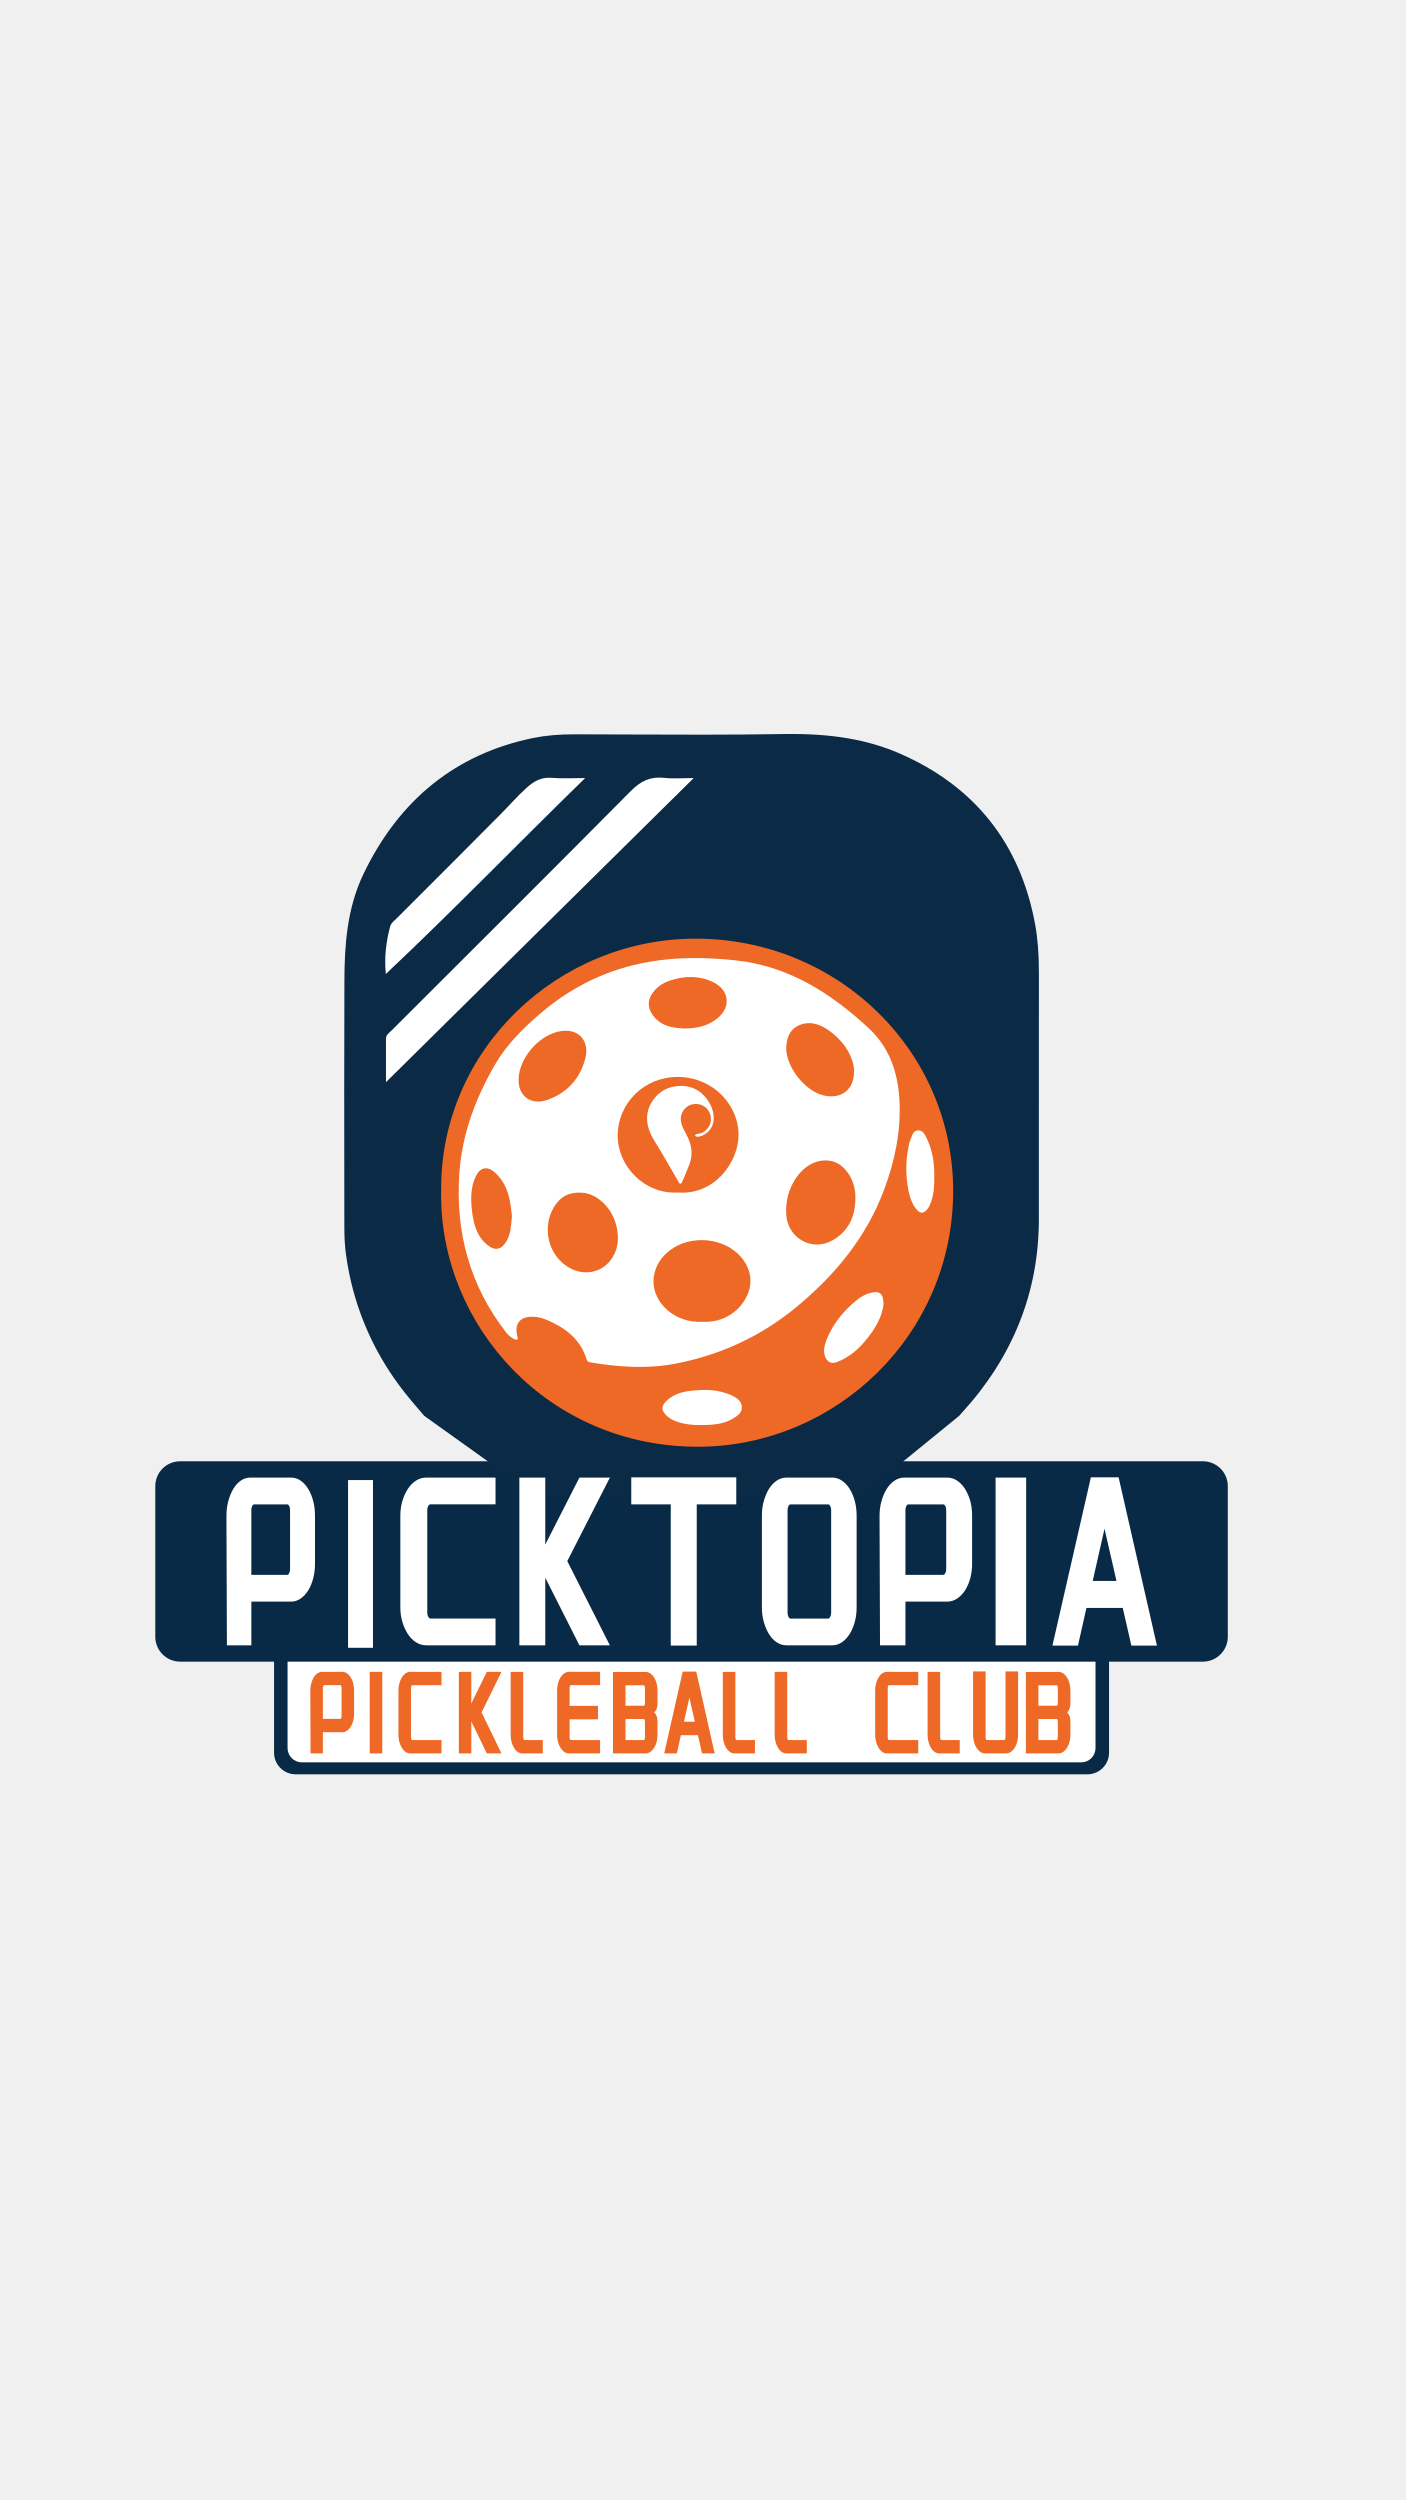
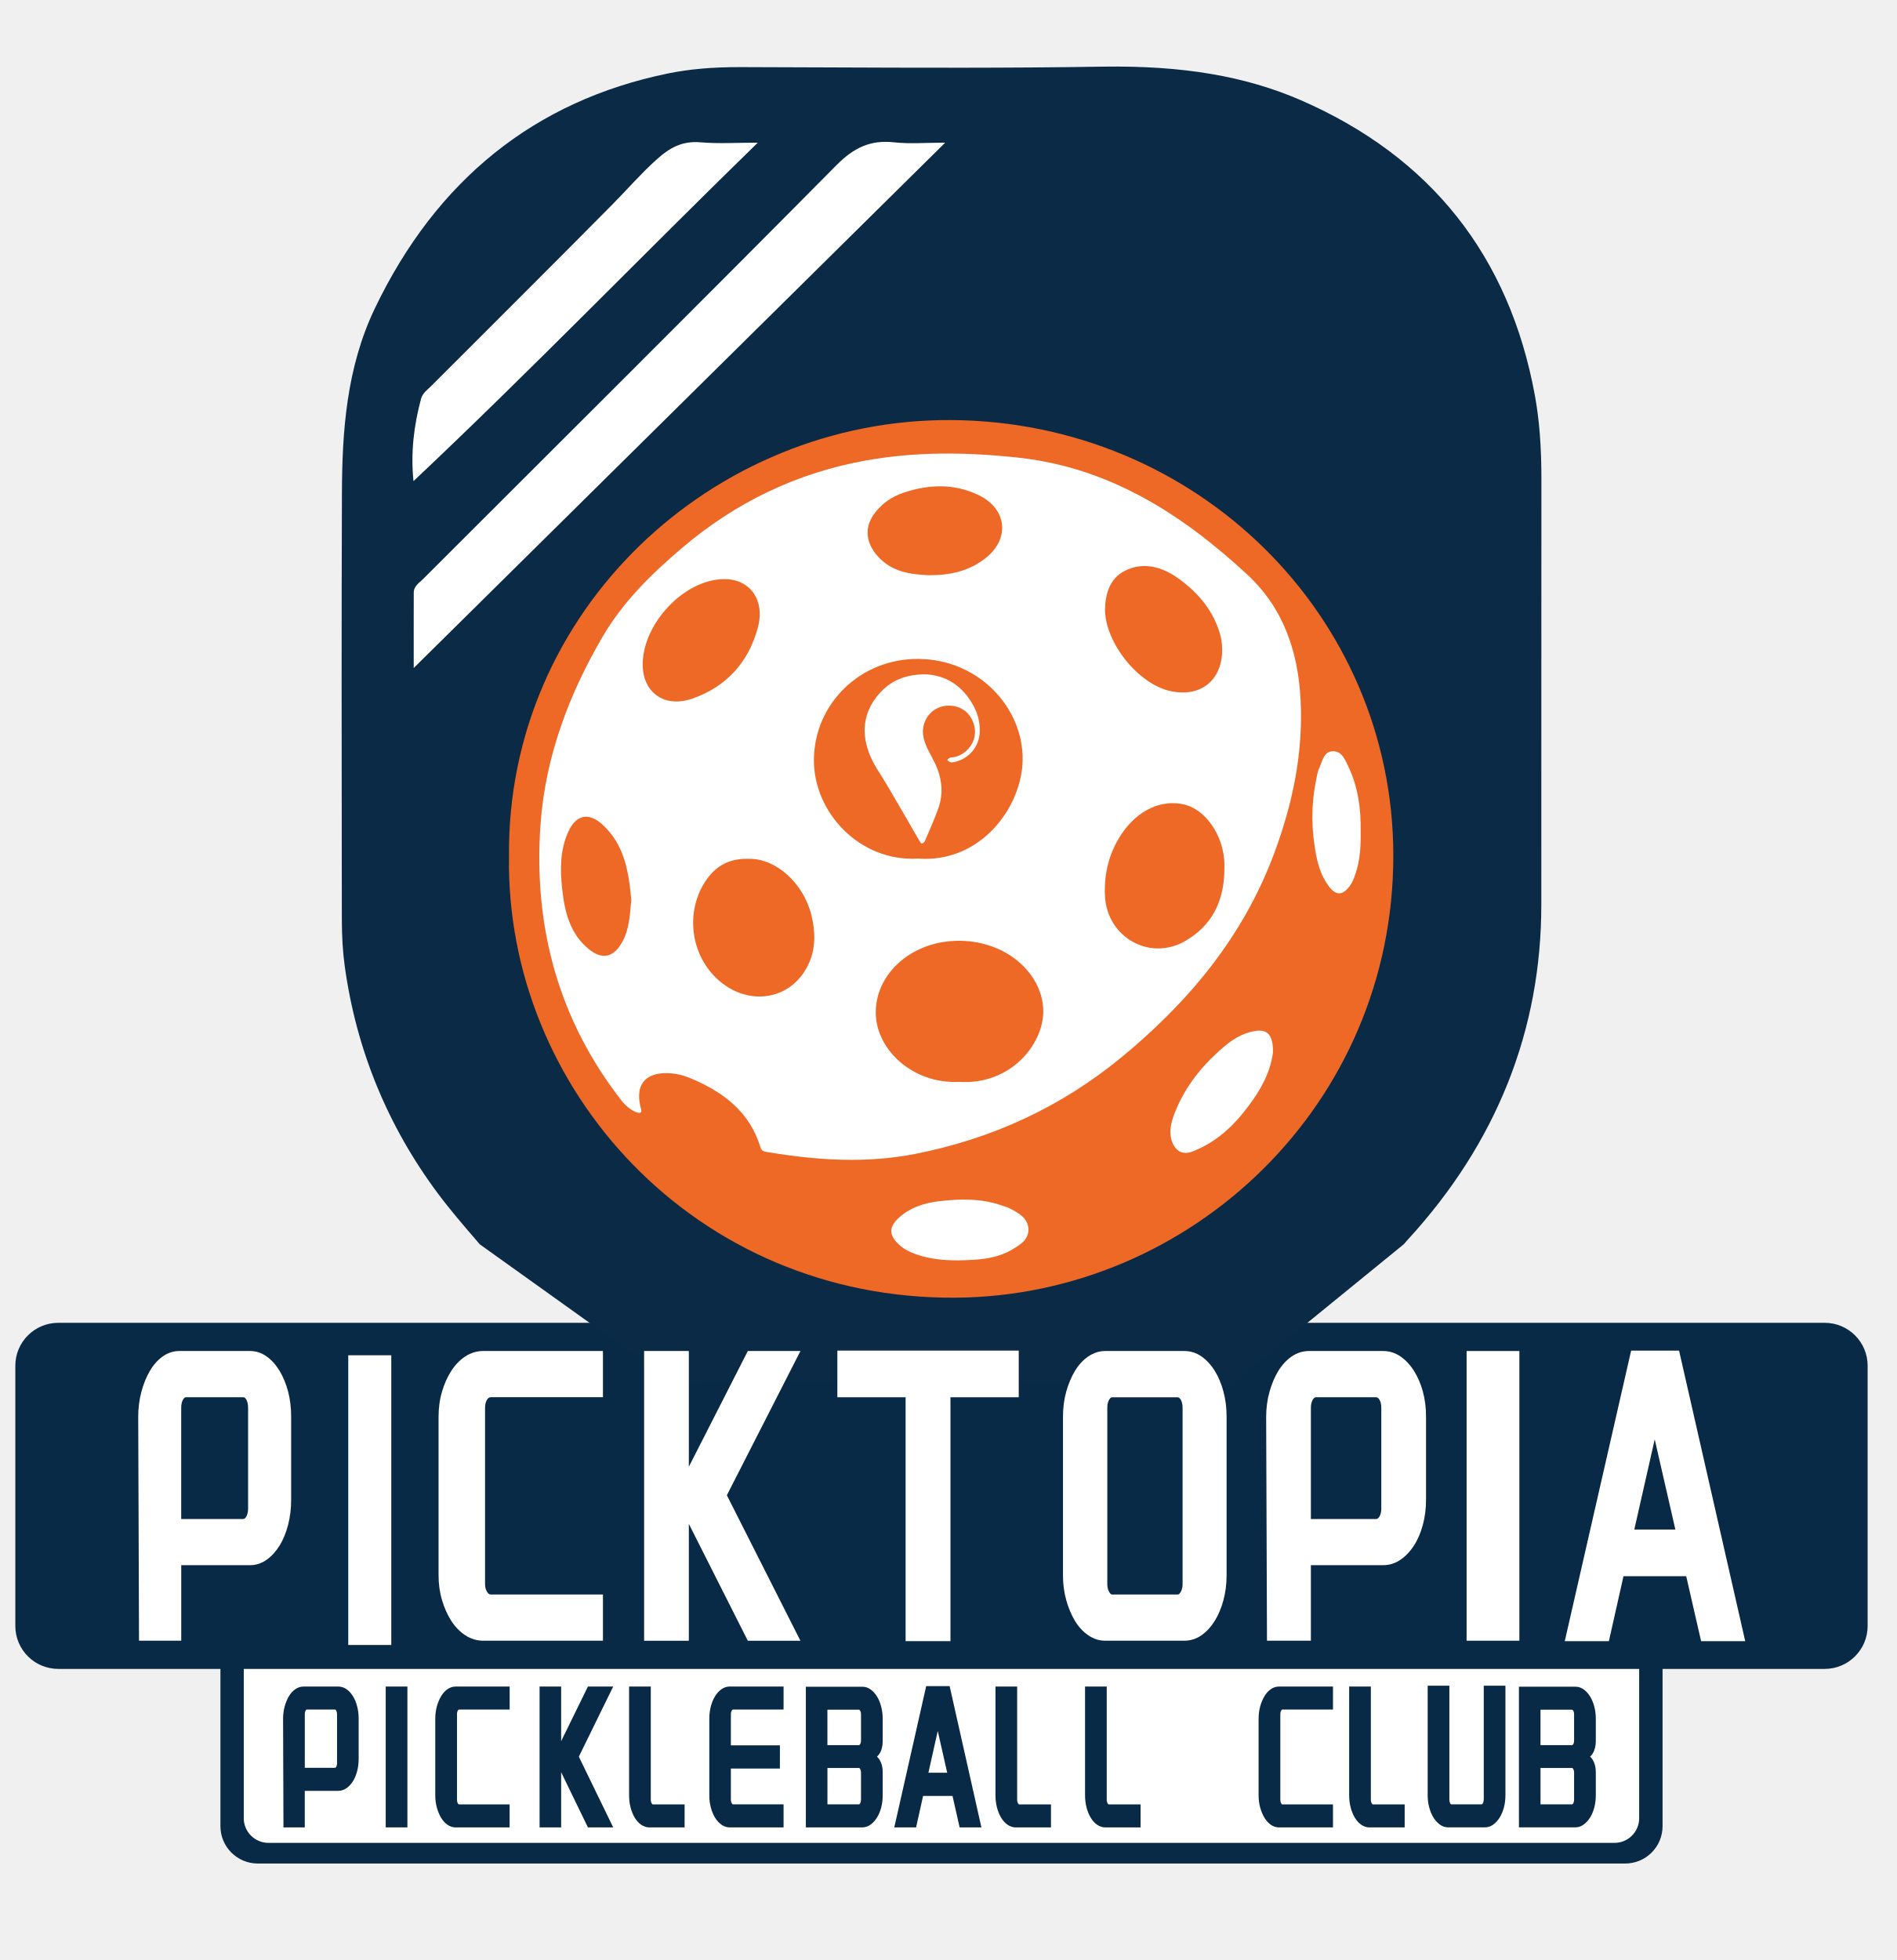
- <svg xmlns="http://www.w3.org/2000/svg" version="1.1" id="图层_1" x="0px" y="0px" viewBox="0 0 768 1366" style="enable-background:new 0 0 768 1366;" xml:space="preserve">
+ <svg xmlns="http://www.w3.org/2000/svg" version="1.1" id="图层_1" x="0px" y="0px" viewBox="80 380 600 620" style="enable-background:new 0 0 768 1366;" xml:space="preserve">
  <style type="text/css">
	.st0{fill:#082A46;}
	.st1{fill:#FFFFFF;}
	.st2{fill:#0A2A46;}
	.st3{fill:none;}
	.st4{fill:#EE6826;}
</style>
  <g>
    <path class="st0" d="M149.74,957.67v-61.23c0-6.52,5.29-11.81,11.81-11.81h432.63c6.52,0,11.81,5.29,11.81,11.81v61.23   c0,6.52-5.29,11.81-11.81,11.81H161.54C155.02,969.48,149.74,964.19,149.74,957.67z" />
    <path class="st1" d="M590.79,962.95H164.93c-4.31,0-7.81-3.5-7.81-7.81v-56.18c0-4.31,3.5-7.81,7.81-7.81h425.85   c4.31,0,7.81,3.5,7.81,7.81v56.18C598.59,959.45,595.1,962.95,590.79,962.95z" />
    <path class="st0" d="M657.28,907.92H98.44c-7.51,0-13.59-6.08-13.59-13.59v-82.3c0-7.51,6.08-13.59,13.59-13.59h558.84   c7.51,0,13.59,6.08,13.59,13.59v82.3C670.87,901.83,664.78,907.92,657.28,907.92z" />
    <g>
-       <path class="st4" d="M191.69,916.6c-0.57-0.93-1.25-1.69-2.02-2.23c-0.81-0.58-1.7-0.87-2.66-0.87h-10.97    c-0.95,0-1.85,0.29-2.66,0.87c-0.77,0.55-1.45,1.3-2,2.24c-0.54,0.91-0.98,1.98-1.32,3.2c-0.33,1.22-0.5,2.51-0.5,3.86l0.12,34.38    h6.74v-11.56h10.58c0.95,0,1.85-0.29,2.66-0.87c0.77-0.54,1.44-1.28,2.01-2.19c0.56-0.89,1.01-1.97,1.33-3.19    c0.31-1.21,0.47-2.51,0.47-3.85v-12.72c0-1.39-0.16-2.7-0.48-3.89C192.7,918.58,192.25,917.51,191.69,916.6z M186.63,922.3v15.38    c0,0.52-0.09,0.93-0.28,1.23c-0.18,0.29-0.33,0.29-0.4,0.29h-9.52v-16.9c0-0.52,0.09-0.93,0.28-1.23c0.18-0.3,0.31-0.3,0.36-0.3    h8.88c0.07,0,0.22,0,0.4,0.29C186.53,921.37,186.63,921.79,186.63,922.3z" />
-       <rect x="202.03" y="913.5" class="st4" width="6.86" height="44.55" />
-       <path class="st4" d="M221.53,914.36L221.53,914.36c-0.77,0.55-1.45,1.3-2,2.24c-0.54,0.9-0.98,1.97-1.32,3.17    c-0.33,1.2-0.5,2.51-0.5,3.89v24.29c0,1.35,0.17,2.64,0.5,3.83c0.33,1.19,0.77,2.26,1.31,3.17c0.56,0.94,1.23,1.69,2,2.24    c0.81,0.58,1.7,0.87,2.66,0.87h17.05v-7.28h-15.98c-0.07,0-0.21,0-0.39-0.32c-0.19-0.32-0.28-0.71-0.28-1.15v-27    c0-0.52,0.09-0.93,0.28-1.23c0.18-0.3,0.33-0.3,0.4-0.3h15.98v-7.28h-17.05C223.23,913.5,222.34,913.79,221.53,914.36z" />
-       <polygon class="st4" points="266,913.5 257.53,930.79 257.53,913.5 250.71,913.5 250.71,958.05 257.53,958.05 257.53,940.59     265.82,957.67 266,958.05 274,958.05 263.13,935.68 274,913.5   " />
-       <path class="st4" d="M286.18,950.46c-0.19-0.33-0.29-0.71-0.29-1.15V913.5h-6.86v34.39c0,1.4,0.16,2.7,0.47,3.89    c0.32,1.19,0.75,2.26,1.3,3.18c0.56,0.94,1.24,1.69,2.03,2.24c0.82,0.57,1.71,0.86,2.63,0.86h11.13v-7.28h-10.06    C286.49,950.77,286.36,950.77,286.18,950.46z" />
-       <path class="st4" d="M308.23,914.36L308.23,914.36c-0.77,0.55-1.45,1.3-2.02,2.23c-0.56,0.91-1,1.98-1.32,3.18    c-0.32,1.19-0.48,2.5-0.48,3.89v24.29c0,1.35,0.16,2.64,0.48,3.82c0.31,1.19,0.76,2.27,1.32,3.18c0.57,0.93,1.25,1.69,2.02,2.23    c0.81,0.58,1.69,0.87,2.62,0.87h17.05v-7.28h-15.99c-0.04,0-0.18,0-0.38-0.33c-0.2-0.32-0.3-0.7-0.3-1.14v-9.86h15.51v-7.34    h-15.51v-9.8c0-0.51,0.1-0.92,0.29-1.22c0.2-0.31,0.33-0.31,0.39-0.31h15.99v-7.28h-17.05    C309.92,913.5,309.04,913.79,308.23,914.36z" />
-       <path class="st4" d="M357.47,916.66c-0.57-0.93-1.25-1.68-2.02-2.23c-0.81-0.58-1.69-0.87-2.62-0.87h-17.88v44.49h17.88    c0.93,0,1.81-0.3,2.63-0.91c0.77-0.57,1.44-1.31,2-2.21c0.56-0.88,1-1.94,1.33-3.16c0.31-1.2,0.47-2.51,0.47-3.88v-7.36    c0-1.5-0.32-2.79-0.97-3.84c-0.25-0.41-0.53-0.75-0.84-1.01c0.32-0.28,0.61-0.63,0.86-1.03c0.32-0.51,0.56-1.11,0.71-1.78    c0.16-0.65,0.24-1.33,0.24-2.03v-7.11c0-1.38-0.16-2.68-0.48-3.89C358.47,918.63,358.02,917.56,357.47,916.66z M352.4,940.78v8.46    c0,0.48-0.1,0.89-0.28,1.21c-0.18,0.32-0.31,0.32-0.35,0.32h-9.99v-11.52h9.99c0.04,0,0.17,0,0.35,0.31    C352.31,939.89,352.4,940.3,352.4,940.78z M352.4,930.51c0,0.51-0.09,0.93-0.28,1.23c-0.18,0.29-0.31,0.29-0.36,0.29h-9.99v-11.2    h9.99c0.05,0,0.18,0,0.36,0.29c0.19,0.31,0.28,0.73,0.28,1.24V930.51z" />
-       <path class="st4" d="M373.02,913.37l-10.09,44.68h6.9l2.21-9.95h9.31l2.13,9.43l0.12,0.52h6.89l-10.05-44.68H373.02z     M379.67,940.76h-5.95l2.96-13.21L379.67,940.76z" />
-       <path class="st4" d="M402.09,950.46L402.09,950.46c-0.19-0.33-0.29-0.71-0.29-1.15V913.5h-6.86v34.39c0,1.38,0.16,2.69,0.48,3.89    c0.32,1.19,0.75,2.26,1.3,3.18c0.56,0.94,1.25,1.7,2.02,2.24c0.82,0.57,1.71,0.86,2.63,0.86h11.13v-7.28h-10.06    C402.39,950.77,402.26,950.77,402.09,950.46z" />
-       <path class="st4" d="M430.43,950.46L430.43,950.46c-0.19-0.33-0.29-0.71-0.29-1.15V913.5h-6.86v34.39c0,1.38,0.16,2.69,0.48,3.89    c0.32,1.19,0.75,2.26,1.3,3.18c0.56,0.95,1.25,1.7,2.02,2.24c0.82,0.57,1.71,0.86,2.64,0.86h11.13v-7.28h-10.07    C430.74,950.77,430.61,950.77,430.43,950.46z" />
-       <path class="st4" d="M482.01,914.36c-0.78,0.55-1.45,1.31-2,2.24c-0.54,0.91-0.98,1.97-1.32,3.17c-0.33,1.2-0.5,2.51-0.5,3.89    v24.29c0,1.34,0.17,2.63,0.5,3.83c0.33,1.19,0.77,2.26,1.32,3.17c0.55,0.94,1.23,1.69,2,2.24c0.81,0.58,1.7,0.87,2.66,0.87h17.05    v-7.28h-15.99c-0.07,0-0.21,0-0.39-0.32c-0.19-0.32-0.28-0.71-0.28-1.15v-27c0-0.52,0.09-0.93,0.28-1.24    c0.18-0.29,0.32-0.29,0.39-0.29h15.99v-7.28h-17.05C483.71,913.5,482.82,913.79,482.01,914.36z" />
-       <path class="st4" d="M513.99,950.46L513.99,950.46c-0.19-0.33-0.29-0.71-0.29-1.15V913.5h-6.86v34.39c0,1.39,0.16,2.69,0.48,3.89    c0.32,1.19,0.75,2.26,1.3,3.18c0.57,0.95,1.25,1.7,2.02,2.24c0.82,0.57,1.71,0.86,2.63,0.86h11.13v-7.28h-10.06    C514.29,950.77,514.17,950.77,513.99,950.46z" />
-       <path class="st4" d="M549.4,949.24c0,0.48-0.1,0.89-0.28,1.21c-0.18,0.32-0.33,0.32-0.39,0.32h-9.52c-0.07,0-0.21,0-0.39-0.32    c-0.19-0.32-0.28-0.73-0.28-1.21v-36h-6.86v34.64c0,1.34,0.16,2.63,0.48,3.82c0.31,1.19,0.76,2.26,1.32,3.18    c0.58,0.95,1.24,1.68,2.01,2.25c0.81,0.6,1.71,0.91,2.67,0.91h11.65c0.96,0,1.86-0.31,2.67-0.91c0.76-0.57,1.44-1.32,2.01-2.25    c0.56-0.92,1-1.99,1.32-3.18c0.31-1.18,0.47-2.47,0.47-3.82v-34.64h-6.86V949.24z" />
-       <path class="st4" d="M583.92,934.63c0.31-0.51,0.54-1.09,0.71-1.77c0.16-0.65,0.24-1.33,0.24-2.03v-7.11    c0-1.38-0.16-2.69-0.48-3.89c-0.32-1.2-0.76-2.27-1.32-3.18c-0.57-0.93-1.25-1.68-2.02-2.23c-0.81-0.58-1.69-0.87-2.62-0.87    h-17.88v44.49h17.88c0.94,0,1.82-0.31,2.63-0.91c0.76-0.57,1.44-1.31,2.01-2.21c0.56-0.9,1-1.96,1.32-3.15    c0.32-1.2,0.48-2.5,0.48-3.89v-7.36c0-1.49-0.33-2.78-0.97-3.84c-0.25-0.41-0.53-0.75-0.84-1.01    C583.38,935.39,583.67,935.04,583.92,934.63L583.92,934.63z M578,949.24c0,0.48-0.1,0.89-0.28,1.21    c-0.18,0.32-0.31,0.32-0.35,0.32h-9.99v-11.52h9.99c0.04,0,0.17,0,0.35,0.32c0.19,0.32,0.28,0.73,0.28,1.21V949.24z M578,930.51    c0,0.53-0.09,0.93-0.28,1.23c-0.18,0.29-0.31,0.29-0.36,0.29h-9.99v-11.2h9.99c0.05,0,0.17,0,0.36,0.29    c0.19,0.31,0.28,0.71,0.28,1.24V930.51z" />
+       <path class="st0" d="M191.69,916.6c-0.57-0.93-1.25-1.69-2.02-2.23c-0.81-0.58-1.7-0.87-2.66-0.87h-10.97    c-0.95,0-1.85,0.29-2.66,0.87c-0.77,0.55-1.45,1.3-2,2.24c-0.54,0.91-0.98,1.98-1.32,3.2c-0.33,1.22-0.5,2.51-0.5,3.86l0.12,34.38    h6.74v-11.56h10.58c0.95,0,1.85-0.29,2.66-0.87c0.77-0.54,1.44-1.28,2.01-2.19c0.56-0.89,1.01-1.97,1.33-3.19    c0.31-1.21,0.47-2.51,0.47-3.85v-12.72c0-1.39-0.16-2.7-0.48-3.89C192.7,918.58,192.25,917.51,191.69,916.6z M186.63,922.3v15.38    c0,0.52-0.09,0.93-0.28,1.23c-0.18,0.29-0.33,0.29-0.4,0.29h-9.52v-16.9c0-0.52,0.09-0.93,0.28-1.23c0.18-0.3,0.31-0.3,0.36-0.3    h8.88c0.07,0,0.22,0,0.4,0.29C186.53,921.37,186.63,921.79,186.63,922.3z" />
+       <rect x="202.03" y="913.5" class="st0" width="6.86" height="44.55" />
+       <path class="st0" d="M221.53,914.36L221.53,914.36c-0.77,0.55-1.45,1.3-2,2.24c-0.54,0.9-0.98,1.97-1.32,3.17    c-0.33,1.2-0.5,2.51-0.5,3.89v24.29c0,1.35,0.17,2.64,0.5,3.83c0.33,1.19,0.77,2.26,1.31,3.17c0.56,0.94,1.23,1.69,2,2.24    c0.81,0.58,1.7,0.87,2.66,0.87h17.05v-7.28h-15.98c-0.07,0-0.21,0-0.39-0.32c-0.19-0.32-0.28-0.71-0.28-1.15v-27    c0-0.52,0.09-0.93,0.28-1.23c0.18-0.3,0.33-0.3,0.4-0.3h15.98v-7.28h-17.05C223.23,913.5,222.34,913.79,221.53,914.36z" />
+       <polygon class="st0" points="266,913.5 257.53,930.79 257.53,913.5 250.71,913.5 250.71,958.05 257.53,958.05 257.53,940.59     265.82,957.67 266,958.05 274,958.05 263.13,935.68 274,913.5   " />
+       <path class="st0" d="M286.18,950.46c-0.19-0.33-0.29-0.71-0.29-1.15V913.5h-6.86v34.39c0,1.4,0.16,2.7,0.47,3.89    c0.32,1.19,0.75,2.26,1.3,3.18c0.56,0.94,1.24,1.69,2.03,2.24c0.82,0.57,1.71,0.86,2.63,0.86h11.13v-7.28h-10.06    C286.49,950.77,286.36,950.77,286.18,950.46z" />
+       <path class="st0" d="M308.23,914.36L308.23,914.36c-0.77,0.55-1.45,1.3-2.02,2.23c-0.56,0.91-1,1.98-1.32,3.18    c-0.32,1.19-0.48,2.5-0.48,3.89v24.29c0,1.35,0.16,2.64,0.48,3.82c0.31,1.19,0.76,2.27,1.32,3.18c0.57,0.93,1.25,1.69,2.02,2.23    c0.81,0.58,1.69,0.87,2.62,0.87h17.05v-7.28h-15.99c-0.04,0-0.18,0-0.38-0.33c-0.2-0.32-0.3-0.7-0.3-1.14v-9.86h15.51v-7.34    h-15.51v-9.8c0-0.51,0.1-0.92,0.29-1.22c0.2-0.31,0.33-0.31,0.39-0.31h15.99v-7.28h-17.05    C309.92,913.5,309.04,913.79,308.23,914.36z" />
+       <path class="st0" d="M357.47,916.66c-0.57-0.93-1.25-1.68-2.02-2.23c-0.81-0.58-1.69-0.87-2.62-0.87h-17.88v44.49h17.88    c0.93,0,1.81-0.3,2.63-0.91c0.77-0.57,1.44-1.31,2-2.21c0.56-0.88,1-1.94,1.33-3.16c0.31-1.2,0.47-2.51,0.47-3.88v-7.36    c0-1.5-0.32-2.79-0.97-3.84c-0.25-0.41-0.53-0.75-0.84-1.01c0.32-0.28,0.61-0.63,0.86-1.03c0.32-0.51,0.56-1.11,0.71-1.78    c0.16-0.65,0.24-1.33,0.24-2.03v-7.11c0-1.38-0.16-2.68-0.48-3.89C358.47,918.63,358.02,917.56,357.47,916.66z M352.4,940.78v8.46    c0,0.48-0.1,0.89-0.28,1.21c-0.18,0.32-0.31,0.32-0.35,0.32h-9.99v-11.52h9.99c0.04,0,0.17,0,0.35,0.31    C352.31,939.89,352.4,940.3,352.4,940.78z M352.4,930.51c0,0.51-0.09,0.93-0.28,1.23c-0.18,0.29-0.31,0.29-0.36,0.29h-9.99v-11.2    h9.99c0.05,0,0.18,0,0.36,0.29c0.19,0.31,0.28,0.73,0.28,1.24V930.51z" />
+       <path class="st0" d="M373.02,913.37l-10.09,44.68h6.9l2.21-9.95h9.31l2.13,9.43l0.12,0.52h6.89l-10.05-44.68H373.02z     M379.67,940.76h-5.95l2.96-13.21L379.67,940.76z" />
+       <path class="st0" d="M402.09,950.46L402.09,950.46c-0.19-0.33-0.29-0.71-0.29-1.15V913.5h-6.86v34.39c0,1.38,0.16,2.69,0.48,3.89    c0.32,1.19,0.75,2.26,1.3,3.18c0.56,0.94,1.25,1.7,2.02,2.24c0.82,0.57,1.71,0.86,2.63,0.86h11.13v-7.28h-10.06    C402.39,950.77,402.26,950.77,402.09,950.46z" />
+       <path class="st0" d="M430.43,950.46L430.43,950.46c-0.19-0.33-0.29-0.71-0.29-1.15V913.5h-6.86v34.39c0,1.38,0.16,2.69,0.48,3.89    c0.32,1.19,0.75,2.26,1.3,3.18c0.56,0.95,1.25,1.7,2.02,2.24c0.82,0.57,1.71,0.86,2.64,0.86h11.13v-7.28h-10.07    C430.74,950.77,430.61,950.77,430.43,950.46z" />
+       <path class="st0" d="M482.01,914.36c-0.78,0.55-1.45,1.31-2,2.24c-0.54,0.91-0.98,1.97-1.32,3.17c-0.33,1.2-0.5,2.51-0.5,3.89    v24.29c0,1.34,0.17,2.63,0.5,3.83c0.33,1.19,0.77,2.26,1.32,3.17c0.55,0.94,1.23,1.69,2,2.24c0.81,0.58,1.7,0.87,2.66,0.87h17.05    v-7.28h-15.99c-0.07,0-0.21,0-0.39-0.32c-0.19-0.32-0.28-0.71-0.28-1.15v-27c0-0.52,0.09-0.93,0.28-1.24    c0.18-0.29,0.32-0.29,0.39-0.29h15.99v-7.28h-17.05C483.71,913.5,482.82,913.79,482.01,914.36z" />
+       <path class="st0" d="M513.99,950.46L513.99,950.46c-0.19-0.33-0.29-0.71-0.29-1.15V913.5h-6.86v34.39c0,1.39,0.16,2.69,0.48,3.89    c0.32,1.19,0.75,2.26,1.3,3.18c0.57,0.95,1.25,1.7,2.02,2.24c0.82,0.57,1.71,0.86,2.63,0.86h11.13v-7.28h-10.06    C514.29,950.77,514.17,950.77,513.99,950.46z" />
+       <path class="st0" d="M549.4,949.24c0,0.48-0.1,0.89-0.28,1.21c-0.18,0.32-0.33,0.32-0.39,0.32h-9.52c-0.07,0-0.21,0-0.39-0.32    c-0.19-0.32-0.28-0.73-0.28-1.21v-36h-6.86v34.64c0,1.34,0.16,2.63,0.48,3.82c0.31,1.19,0.76,2.26,1.32,3.18    c0.58,0.95,1.24,1.68,2.01,2.25c0.81,0.6,1.71,0.91,2.67,0.91h11.65c0.96,0,1.86-0.31,2.67-0.91c0.76-0.57,1.44-1.32,2.01-2.25    c0.56-0.92,1-1.99,1.32-3.18c0.31-1.18,0.47-2.47,0.47-3.82v-34.64h-6.86V949.24z" />
+       <path class="st0" d="M583.92,934.63c0.31-0.51,0.54-1.09,0.71-1.77c0.16-0.65,0.24-1.33,0.24-2.03v-7.11    c0-1.38-0.16-2.69-0.48-3.89c-0.32-1.2-0.76-2.27-1.32-3.18c-0.57-0.93-1.25-1.68-2.02-2.23c-0.81-0.58-1.69-0.87-2.62-0.87    h-17.88v44.49h17.88c0.94,0,1.82-0.31,2.63-0.91c0.76-0.57,1.44-1.31,2.01-2.21c0.56-0.9,1-1.96,1.32-3.15    c0.32-1.2,0.48-2.5,0.48-3.89v-7.36c0-1.49-0.33-2.78-0.97-3.84c-0.25-0.41-0.53-0.75-0.84-1.01    C583.38,935.39,583.67,935.04,583.92,934.63L583.92,934.63z M578,949.24c0,0.48-0.1,0.89-0.28,1.21    c-0.18,0.32-0.31,0.32-0.35,0.32h-9.99v-11.52h9.99c0.04,0,0.17,0,0.35,0.32c0.19,0.32,0.28,0.73,0.28,1.21V949.24z M578,930.51    c0,0.53-0.09,0.93-0.28,1.23c-0.18,0.29-0.31,0.29-0.36,0.29h-9.99v-11.2h9.99c0.05,0,0.17,0,0.36,0.29    c0.19,0.31,0.28,0.71,0.28,1.24V930.51z" />
    </g>
    <path class="st2" d="M293.28,817.59l-61.48-43.97l-0.85-0.99c-4.36-5.06-8.48-9.84-12.33-14.99   c-15.98-21.4-25.93-45.65-29.56-72.07c-0.61-4.41-0.9-9.26-0.91-14.82l-0.02-15.54c-0.05-39.14-0.1-79.61,0.05-119.42   c0.07-19.11,1.38-39.39,10.41-58.23c19.49-40.68,50.66-65.67,92.64-74.3c6.83-1.4,14.18-2.06,23.3-2.03   c8.66,0.02,17.33,0.05,25.99,0.09c28.98,0.12,58.95,0.24,88.36-0.24c25.18-0.38,45.1,2.97,62.7,10.63   c41.01,17.86,65.91,49.25,74,93.3c1.42,7.72,2.08,16.17,2.08,26.57c0,16.23-0.01,32.46-0.02,48.69   c-0.02,28.61-0.03,57.21-0.01,85.82c0.03,39.81-14.19,75.5-42.27,106.08c-0.18,0.2-0.35,0.4-0.53,0.6l-0.68,0.79l-55.69,45.39   l-10.43,0.26c-20.58-1.17-119.21-2.73-150.34-1.95L293.28,817.59z" />
    <path class="st1" d="M362.85,425.02c-7.55-0.84-12.82,1.78-18.24,7.25c-43.38,43.81-87.12,87.27-130.73,130.86   c-1.23,1.23-2.97,2.24-2.98,4.3c-0.03,7.41-0.01,14.82-0.01,23.88c56.5-55.85,111.89-110.59,168.14-166.18   C372.79,425.13,367.77,425.57,362.85,425.02z" />
    <path class="st3" d="M500.45,660.4c2.25,2.95,4.29,2.89,6.53-0.07c0.86-1.14,1.36-2.45,1.83-3.83c1.5-4.39,1.76-8.9,1.67-13.86   c0.09-6.69-0.78-13.59-3.86-20.09c-1.08-2.27-2.1-4.97-4.91-4.93c-2.98,0.05-3.35,3.21-4.34,5.35c-0.59,1.27-0.78,2.74-1.06,4.14   c-1.55,7.76-1.43,15.54,0.06,23.27C497.06,653.95,498.2,657.45,500.45,660.4z" />
    <path class="st1" d="M301.69,425.02c-5.85-0.5-9.76,1.63-14.12,5.58c-4.89,4.42-9.12,9.32-13.71,13.96   c-19.02,19.23-38.22,38.3-57.33,57.44c-1.26,1.26-2.83,2.31-3.33,4.16c-2.26,8.46-3.31,17.03-2.38,26.03   c37.05-34.91,72.08-71.17,108.92-107.06C313.08,425.13,307.35,425.5,301.69,425.02z" />
    <path class="st4" d="M520.81,650.46c-0.12-75.89-62.27-137.12-139.87-137.58c-75.47-0.45-140.64,60.26-139.91,137.98   c-1.12,73.41,58.7,140.33,141.52,139.63C456.62,789.86,520.93,729.6,520.81,650.46z" />
    <path class="st4" d="M473.18,732.18c-4.3,5.29-9.45,9.61-15.98,12.09c-2.81,1.07-5.2,0.04-6.35-3.06   c-1.12-3.02-0.41-5.93,0.65-8.74c2.93-7.77,7.78-14.19,13.91-19.77c2.99-2.72,5.99-5.14,10-6.22c5.16-1.4,7.35,0.18,7.36,6.29   C481.92,719.9,477.96,726.29,473.18,732.18z" />
    <path class="st4" d="M496.31,627.11c0.28-1.4,0.47-2.87,1.06-4.14c0.99-2.14,1.36-5.3,4.34-5.35c2.81-0.05,3.83,2.65,4.91,4.93   c3.08,6.5,3.95,13.41,3.86,20.09c0.09,4.97-0.17,9.48-1.67,13.86c-0.47,1.37-0.97,2.69-1.83,3.83c-2.24,2.96-4.28,3.02-6.53,0.07   c-2.25-2.95-3.4-6.45-4.08-10.01C494.88,642.66,494.76,634.87,496.31,627.11z" />
    <path class="st1" d="M322.83,744.44c-0.88-0.15-1.85-0.18-2.28-1.61c-3.37-11.11-11.68-17.36-21.84-21.65   c-1.65-0.7-3.41-1.26-5.17-1.51c-7.42-1.07-13.4,1.77-10.67,11.35c0.62,2.16-3.45,0.69-6.27-2.92   c-19.7-25.26-27.97-54.69-25.58-87.51c1.54-21.11,8.87-40.77,19.61-59.15c6.5-11.11,15.41-19.82,25.05-28.03   c17.06-14.54,36.6-23.93,58.63-27.81c15.74-2.78,31.57-2.57,47.48-0.88c29.04,3.09,52,17.79,72.75,36.97   c11.43,10.57,16.07,24.22,16.91,39.29c0.94,16.88-2.43,33.09-8.31,48.9c-9.8,26.37-27.02,47.05-48.46,64.67   c-19.08,15.68-40.8,25.64-64.95,30.43C354.08,748.09,338.43,747.04,322.83,744.44z" />
    <path class="st4" d="M364.73,774.01c-3.64-3.18-3.72-5.88-0.03-9.08c3.46-3,7.77-4.37,12.15-4.9c6.85-0.84,13.77-1,20.44,1.44   c0.73,0.27,1.51,0.45,2.19,0.81c2.8,1.48,5.81,3.04,5.87,6.65c0.05,3.23-2.57,4.83-5.1,6.33c-5.28,3.12-11.11,3.33-16.97,3.45   c-4.58,0.05-9.09-0.38-13.45-1.91C367.97,776.13,366.23,775.31,364.73,774.01z" />
    <path class="st4" d="M454.91,677.7c8.66-4.94,12.43-12.9,12.45-22.75c0-0.78,0.04-1.56-0.01-2.34   c-0.46-8.54-5.92-16.42-12.53-18.08c-7.29-1.83-14.91,1.75-19.91,9.18c-4,5.95-5.64,12.46-5.34,19.58   C430.13,676.35,443.58,684.17,454.91,677.7z" />
    <path class="st4" d="M317.31,651.67c-6.5-0.26-10.6,2.16-13.66,6.42c-6.58,9.16-5.59,22.36,2.2,30.54   c9.66,10.15,24.47,8.35,30.03-3.83c2.22-4.86,2.11-10.1,0.83-15.29C334.19,659.29,325.53,651.72,317.31,651.67z" />
    <path class="st4" d="M270.56,640.8c-4.35-3.96-8.33-3.04-10.75,2.27c-2.64,5.8-2.63,11.95-1.97,18.01   c0.78,7.15,2.38,14.2,8.4,19.12c4.25,3.48,7.82,2.71,10.54-2.07c2.34-4.11,2.49-8.68,2.94-13.53   C278.92,656.01,277.68,647.28,270.56,640.8z" />
    <path class="st1" d="M510.48,642.65c0.09,4.97-0.17,9.48-1.67,13.86c-0.47,1.37-0.97,2.69-1.83,3.83   c-2.24,2.96-4.28,3.02-6.53,0.07c-2.25-2.95-3.4-6.45-4.08-10.01c-1.49-7.73-1.61-15.51-0.06-23.27c0.28-1.4,0.47-2.87,1.06-4.14   c0.99-2.14,1.36-5.3,4.34-5.35c2.81-0.05,3.83,2.65,4.91,4.93C509.7,629.05,510.57,635.96,510.48,642.65z" />
    <path class="st1" d="M475.4,706.49c-4,1.09-7.01,3.5-10,6.22c-6.13,5.58-10.98,12-13.91,19.77c-1.06,2.81-1.77,5.72-0.65,8.74   c1.15,3.1,3.54,4.13,6.35,3.06c6.52-2.49,11.68-6.8,15.98-12.09c4.78-5.88,8.74-12.28,9.58-19.4   C482.76,706.66,480.56,705.09,475.4,706.49z" />
    <path class="st1" d="M400.26,775.24c2.54-1.5,5.16-3.1,5.1-6.33c-0.06-3.61-3.08-5.17-5.87-6.65c-0.68-0.36-1.46-0.54-2.19-0.81   c-6.67-2.43-13.59-2.27-20.44-1.44c-4.38,0.53-8.69,1.9-12.15,4.9c-3.69,3.2-3.61,5.9,0.03,9.08c1.5,1.31,3.24,2.13,5.1,2.78   c4.36,1.53,8.87,1.95,13.45,1.91C389.15,778.57,394.98,778.36,400.26,775.24z" />
    <path class="st4" d="M383.4,722.22c-14.57,0.73-26.43-10.2-26.33-22.14c0.11-12.39,11.72-22.65,26.65-22.48   c15.38,0.17,26.47,11.02,26.34,22.52C409.94,710.54,399.6,723.31,383.4,722.22z" />
    <path class="st4" d="M369.64,593.81c12.8-1.03,24.46,11.66,24.25,23.27c-0.28,15.36-10.56,26.44-25.3,26.58   c-13.36,0.13-24.68-10.73-24.66-23.65C343.95,605.14,355.06,593.81,369.64,593.81z" />
    <path class="st4" d="M308.99,563.19c8.27-0.1,13.13,6.59,10.77,15.35c-2.93,10.91-9.86,18.56-20.45,22.36   c-9.25,3.32-16.23-2.01-15.97-11.24C283.7,576.94,296.51,563.35,308.99,563.19z" />
    <path class="st4" d="M373.86,561.96c-5.66-0.29-11.7-0.88-16.33-6.19c-3.33-3.82-4.15-8.46-1.33-12.68c2.41-3.6,5.76-5.95,9.84-7.3   c7.95-2.62,15.87-2.86,23.55,0.82c9.05,4.34,10.03,13.88,2.1,20.04C386.66,560.56,380.8,561.99,373.86,561.96z" />
    <path class="st3" d="M373.86,561.96c6.94,0.02,12.8-1.4,17.84-5.32c7.93-6.17,6.95-15.71-2.1-20.04   c-7.68-3.68-15.6-3.44-23.55-0.82c-4.09,1.35-7.43,3.71-9.84,7.3c-2.83,4.22-2,8.86,1.33,12.68   C362.16,561.08,368.2,561.68,373.86,561.96z" />
    <path class="st3" d="M393.89,617.08c0.21-11.61-11.45-24.3-24.25-23.27c-14.58,0-25.69,11.32-25.71,26.2   c-0.02,12.92,11.3,23.78,24.66,23.65C383.33,643.52,393.61,632.44,393.89,617.08z" />
    <path class="st3" d="M319.77,578.55c2.35-8.76-2.5-15.46-10.77-15.35c-12.48,0.16-25.3,13.75-25.65,26.48   c-0.25,9.23,6.72,14.56,15.97,11.24C309.9,597.1,316.84,589.46,319.77,578.55z" />
    <path class="st4" d="M429.59,572.96c0.07-5.12,1.54-9.97,6.2-12.36c5.84-3,11.83-1.32,16.92,2.31c5.76,4.1,10.41,9.3,12.82,16.19   c0.7,1.99,1.1,3.98,1.13,6.1c0.15,10-6.84,15.62-16.64,13.34C439.98,596.18,429.79,583.42,429.59,572.96z" />
    <path class="st3" d="M450.03,598.52c9.8,2.28,16.79-3.34,16.64-13.34c-0.03-2.11-0.44-4.11-1.13-6.1   c-2.41-6.88-7.07-12.08-12.82-16.19c-5.09-3.63-11.08-5.31-16.92-2.31c-4.66,2.4-6.13,7.24-6.2,12.36   C429.79,583.42,439.98,596.18,450.03,598.52z" />
    <path class="st4" d="M370.31,651.59c-18.16,1.04-32.94-14.43-32.81-31.33c0.13-17.54,14.61-32.05,33.22-31.82   c19.17,0.24,32.99,15.59,32.82,31.87C403.38,635.06,390.5,653.13,370.31,651.59z" />
    <g>
      <path class="st1" d="M389.97,611.45c-0.16,4.77-3.39,8.59-8.1,9.63c-0.38,0.08-0.82,0.13-1.18,0.02c-0.38-0.12-0.7-0.45-1.04-0.69    c0.34-0.26,0.65-0.72,1.01-0.75c1.71-0.17,3.24-0.63,4.6-1.75c3.27-2.69,3.81-6.31,2.63-9.44c-1.42-3.77-4.97-5.68-8.87-5.18    c-4.8,0.61-7.91,5.33-6.82,10.07c0.69,3.02,2.41,5.53,3.68,8.25c2.16,4.62,2.68,9.33,0.97,14.14c-1.25,3.51-2.8,6.91-4.26,10.34    c-0.14,0.34-0.57,0.63-0.93,0.76c-0.13,0.05-0.51-0.41-0.68-0.69c-1.8-3.09-3.57-6.19-5.36-9.28c-1.59-2.75-3.19-5.49-4.81-8.23    c-0.89-1.51-1.8-3-2.75-4.47c-2.01-3.1-3.6-6.38-4.23-10.04c-0.95-5.53,0.6-10.41,4.23-14.6c3.61-4.18,8.26-6.2,14.61-6.24    c6.49,0.23,11.92,3.6,15.34,10C389.34,605.77,390.07,608.55,389.97,611.45z" />
    </g>
    <g>
      <path class="st1" d="M168.47,813.67c-1.15-1.91-2.51-3.44-4.06-4.55c-1.62-1.17-3.41-1.76-5.31-1.76h-22.37    c-1.91,0-3.7,0.59-5.31,1.76c-1.56,1.12-2.91,2.66-4.02,4.56c-1.09,1.85-1.99,4.06-2.66,6.56c-0.67,2.5-1.01,5.16-1.01,7.92    l0.25,70.84h13.36v-23.89h21.77c1.91,0,3.7-0.59,5.31-1.76c1.54-1.11,2.9-2.62,4.05-4.47c1.13-1.83,2.03-4.03,2.68-6.53    c0.64-2.49,0.96-5.15,0.96-7.9v-26.29c0-2.85-0.32-5.53-0.96-7.98C170.49,817.73,169.6,815.54,168.47,813.67z M158.49,825.36    v31.77c0,1.11-0.2,2.01-0.6,2.67c-0.42,0.7-0.79,0.7-0.97,0.7h-19.59v-35.14c0-1.11,0.2-2.01,0.6-2.67c0.42-0.7,0.77-0.7,0.89-0.7    h18.11c0.18,0,0.55,0,0.97,0.7C158.29,823.35,158.49,824.25,158.49,825.36z" />
      <rect x="190.18" y="808.71" class="st1" width="13.61" height="91.64" />
      <path class="st1" d="M227.18,809.09c-1.7,1.12-3.18,2.65-4.4,4.55c-1.2,1.86-2.18,4.04-2.92,6.5c-0.74,2.46-1.11,5.16-1.11,8.01    v50.19c0,2.77,0.37,5.42,1.11,7.88c0.74,2.45,1.72,4.64,2.92,6.51c1.23,1.91,2.72,3.44,4.41,4.54c1.75,1.15,3.67,1.73,5.73,1.73    h37.84v-14.62h-35.46c-0.34,0-0.74-0.09-1.18-0.79c-0.44-0.7-0.66-1.52-0.66-2.45v-55.79c0-1.09,0.22-1.97,0.65-2.63    c0.35-0.52,0.7-0.75,1.19-0.75h35.46v-14.62H232.9C230.85,807.36,228.92,807.95,227.18,809.09z" />
      <polygon class="st1" points="316.59,807.36 297.93,843.97 297.93,807.36 283.78,807.36 283.78,899.01 297.93,899.01     297.93,862.05 316.59,899.01 333.23,899.01 309.96,852.99 333.24,807.36   " />
      <polygon class="st1" points="344.92,821.99 366.51,821.99 366.51,899.14 380.7,899.14 380.7,821.99 402.3,821.99 402.3,807.23     344.92,807.23   " />
      <path class="st1" d="M464.33,813.66c-1.17-1.9-2.58-3.43-4.17-4.55c-1.66-1.16-3.48-1.75-5.43-1.75h-25.08    c-1.89,0-3.7,0.59-5.38,1.74c-1.63,1.12-3.04,2.66-4.19,4.56c-1.12,1.86-2.04,4.04-2.74,6.5c-0.69,2.46-1.04,5.15-1.04,7.99v50.19    c0,2.76,0.35,5.41,1.04,7.86c0.69,2.45,1.61,4.64,2.73,6.5c1.16,1.92,2.57,3.45,4.19,4.56c1.68,1.16,3.49,1.74,5.38,1.74h25.08    c1.95,0,3.78-0.59,5.43-1.75c1.58-1.11,2.99-2.64,4.17-4.54c1.16-1.87,2.08-4.07,2.74-6.52c0.66-2.45,1-5.09,1-7.85v-50.19    c0-2.84-0.33-5.52-1-7.98C466.41,817.72,465.49,815.52,464.33,813.66z M454.14,825.36v55.79c0,0.94-0.21,1.78-0.63,2.48    c-0.45,0.76-0.79,0.76-0.94,0.76h-20.69c-0.15,0-0.49,0-0.94-0.76c-0.41-0.7-0.62-1.53-0.62-2.47v-55.79c0-1.11,0.21-2,0.61-2.65    c0.44-0.72,0.8-0.72,0.95-0.72h20.69c0.15,0,0.5,0,0.95,0.71C453.93,823.36,454.14,824.25,454.14,825.36z" />
      <path class="st1" d="M527.35,813.65c-1.2-1.9-2.63-3.43-4.25-4.55c-1.68-1.16-3.53-1.74-5.51-1.74h-23.44    c-1.98,0-3.83,0.59-5.51,1.74c-1.63,1.12-3.04,2.65-4.21,4.56c-1.15,1.86-2.08,4.07-2.79,6.57c-0.7,2.5-1.06,5.17-1.06,7.93    l0.26,70.84h13.89v-23.89h22.86c1.98,0,3.83-0.59,5.51-1.74c1.61-1.11,3.04-2.61,4.24-4.47c1.19-1.83,2.13-4.03,2.81-6.54    c0.67-2.49,1.01-5.15,1.01-7.92v-26.29c0-2.85-0.34-5.54-1.01-7.99C529.47,817.72,528.53,815.52,527.35,813.65z M517.01,825.36    v31.77c0,1.1-0.21,1.99-0.62,2.65c-0.46,0.72-0.88,0.72-1.08,0.72h-20.58v-35.14c0-1.1,0.21-1.99,0.62-2.65    c0.41-0.65,0.76-0.72,0.99-0.72h18.97c0.2,0,0.62,0,1.08,0.72C516.8,823.37,517.01,824.26,517.01,825.36z" />
      <rect x="543.99" y="807.36" class="st1" width="16.7" height="91.64" />
      <path class="st1" d="M611.3,807.62l-0.09-0.39h-15.16l-21,91.91h13.96l4.62-20.55h19.84l4.71,20.55h13.96L611.3,807.62z     M610.04,863.83h-12.99l6.46-28.52L610.04,863.83z" />
    </g>
  </g>
</svg>
